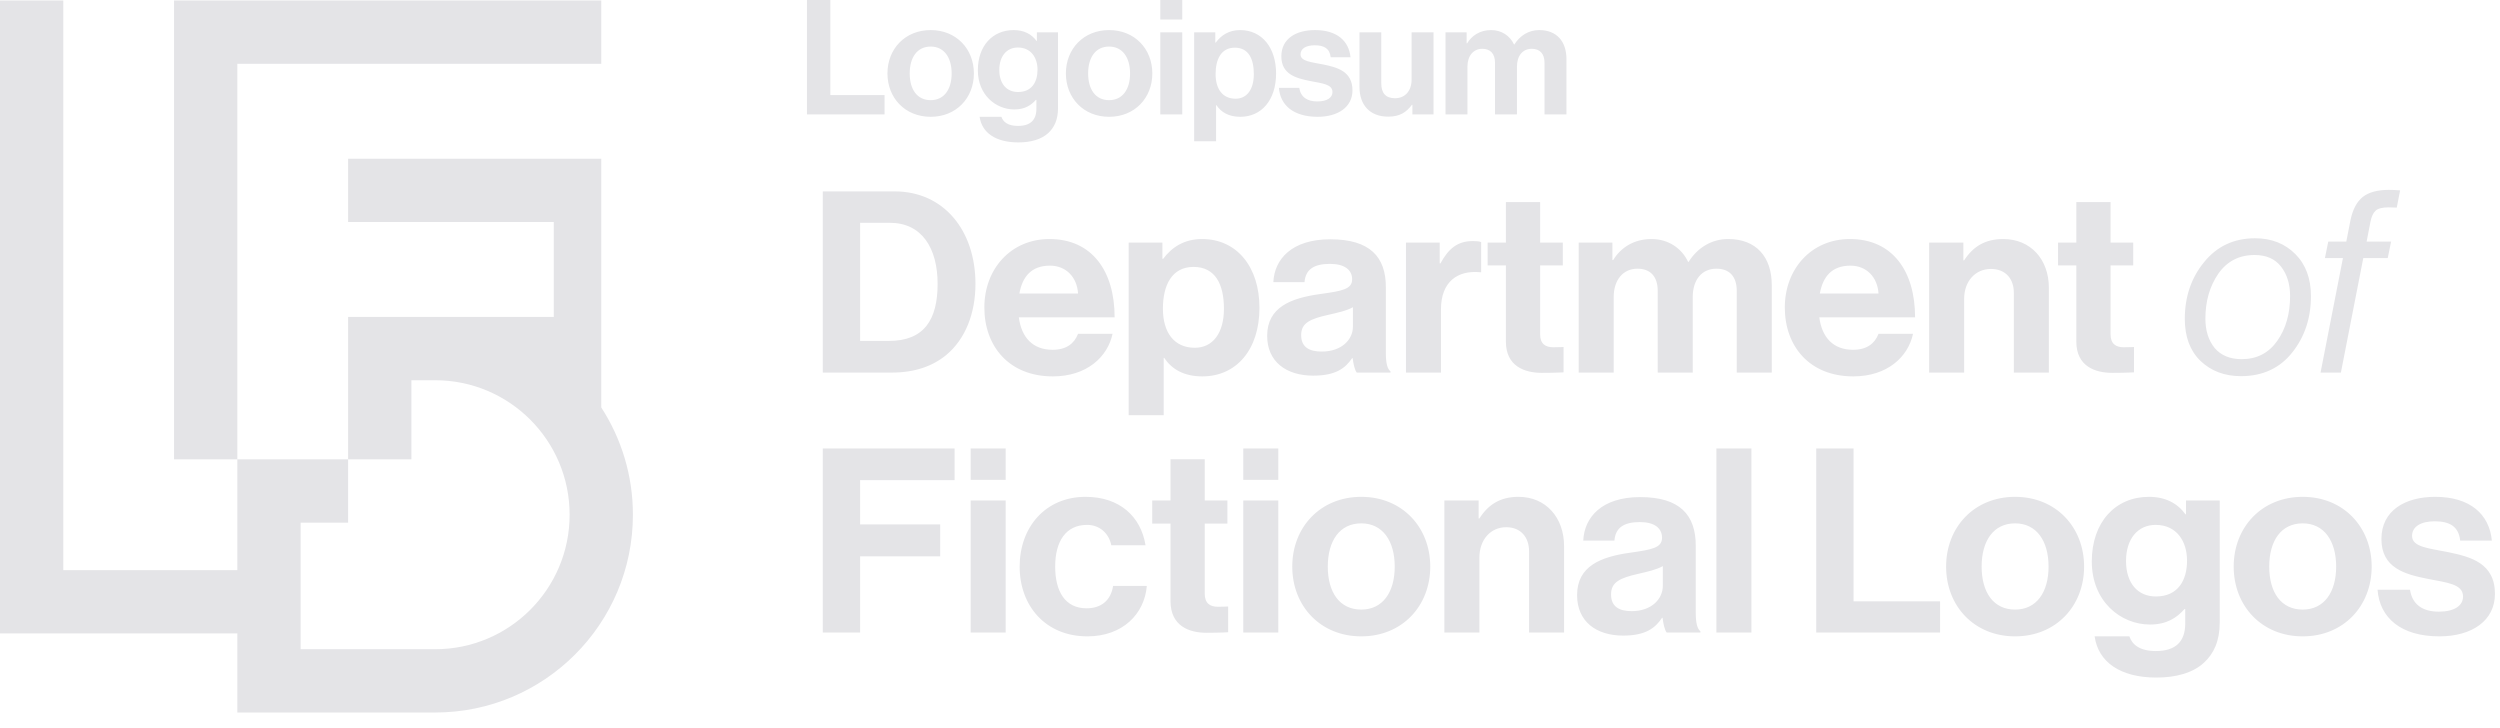
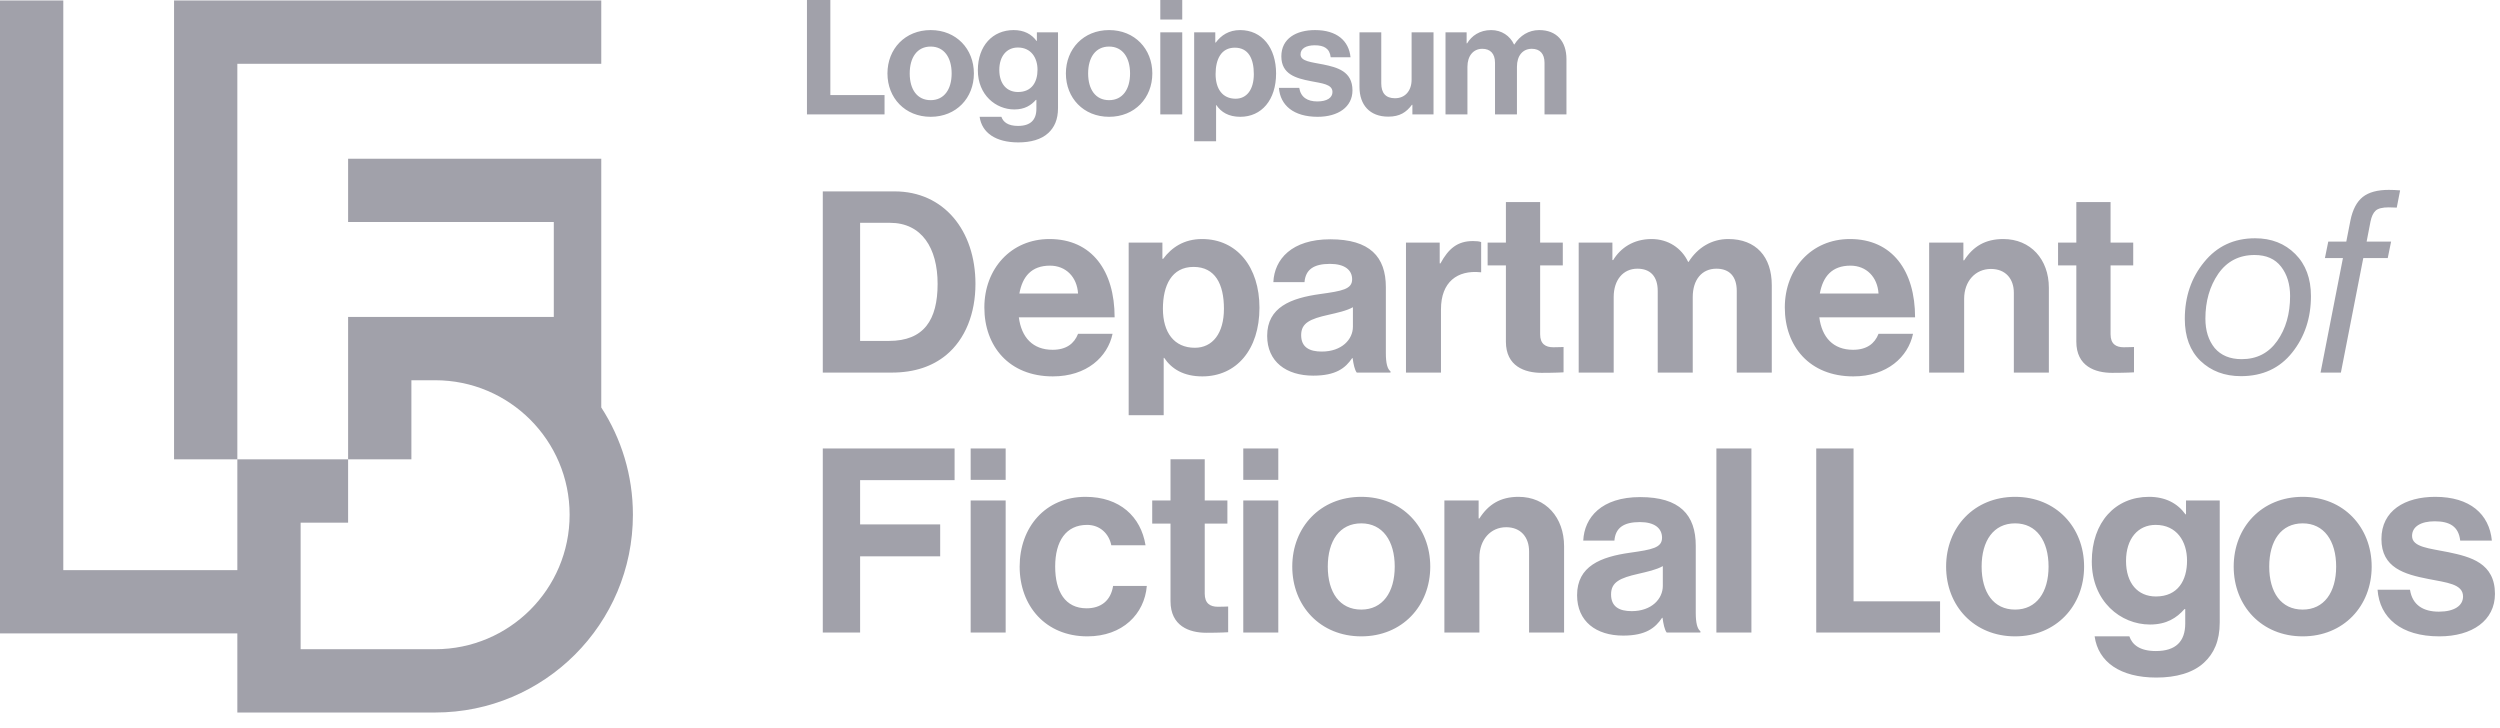
<svg xmlns="http://www.w3.org/2000/svg" width="158" height="46" viewBox="0 0 158 46" fill="none">
-   <path d="M51 7.23H55.903V6.007H52.478V0H51V7.23ZM64.359 9C65.133 9 65.806 8.818 66.244 8.413C66.631 8.06 66.866 7.564 66.866 6.836V2.043H65.531V2.589H65.51C65.194 2.154 64.715 1.901 64.063 1.901C62.738 1.901 61.8 2.892 61.8 4.439C61.8 6.007 62.942 6.917 64.104 6.917C64.766 6.917 65.164 6.654 65.469 6.31H65.5V6.876C65.5 7.584 65.123 7.958 64.338 7.958C63.696 7.958 63.4 7.706 63.288 7.382H61.912C62.055 8.393 62.931 9 64.359 9ZM64.338 5.815C63.625 5.815 63.156 5.299 63.156 4.419C63.156 3.549 63.625 3.003 64.328 3.003C65.164 3.003 65.571 3.651 65.571 4.409C65.571 5.177 65.215 5.815 64.338 5.815ZM73.331 1.234H74.718V0H73.331V1.234ZM73.331 7.23H74.718V2.043H73.331V7.23ZM83.274 7.382C84.579 7.382 85.476 6.755 85.476 5.713C85.476 4.5 84.507 4.257 83.631 4.075C82.887 3.924 82.194 3.883 82.194 3.438C82.194 3.064 82.55 2.862 83.091 2.862C83.682 2.862 84.038 3.064 84.1 3.62H85.353C85.251 2.579 84.487 1.901 83.111 1.901C81.918 1.901 80.981 2.437 80.981 3.559C80.981 4.692 81.898 4.945 82.836 5.127C83.549 5.269 84.212 5.319 84.212 5.815C84.212 6.179 83.865 6.411 83.254 6.411C82.632 6.411 82.204 6.148 82.112 5.552H80.828C80.909 6.654 81.755 7.382 83.274 7.382ZM91.356 7.23H92.742V4.217C92.742 3.529 93.119 3.084 93.679 3.084C94.189 3.084 94.485 3.388 94.485 3.974V7.23H95.871V4.217C95.871 3.529 96.228 3.084 96.809 3.084C97.318 3.084 97.614 3.388 97.614 3.974V7.23H99V3.742C99 2.609 98.378 1.901 97.277 1.901C96.615 1.901 96.064 2.245 95.708 2.811H95.687C95.433 2.265 94.903 1.901 94.24 1.901C93.516 1.901 93.007 2.265 92.721 2.74H92.691V2.043H91.356V7.23ZM90.599 7.23V2.043H89.213V5.036C89.213 5.724 88.815 6.209 88.163 6.209C87.572 6.209 87.296 5.875 87.296 5.269V2.043H85.92V5.501C85.92 6.634 86.573 7.372 87.735 7.372C88.469 7.372 88.876 7.099 89.233 6.624H89.263V7.23H90.599ZM75.471 8.929H76.857V6.644H76.877C77.173 7.089 77.652 7.382 78.386 7.382C79.731 7.382 80.649 6.32 80.649 4.642C80.649 3.024 79.762 1.901 78.376 1.901C77.662 1.901 77.173 2.235 76.837 2.69H76.806V2.043H75.471V8.929ZM78.09 6.239C77.265 6.239 76.826 5.622 76.826 4.682C76.826 3.752 77.173 3.013 78.04 3.013C78.896 3.013 79.242 3.701 79.242 4.682C79.242 5.663 78.794 6.239 78.09 6.239ZM70.095 7.382C71.716 7.382 72.827 6.189 72.827 4.642C72.827 3.094 71.716 1.901 70.095 1.901C68.475 1.901 67.364 3.094 67.364 4.642C67.364 6.189 68.475 7.382 70.095 7.382ZM70.095 6.33C69.239 6.33 68.77 5.653 68.77 4.642C68.77 3.63 69.239 2.943 70.095 2.943C70.941 2.943 71.42 3.63 71.42 4.642C71.42 5.653 70.941 6.33 70.095 6.33ZM58.819 7.382C60.44 7.382 61.55 6.189 61.55 4.642C61.55 3.094 60.44 1.901 58.819 1.901C57.198 1.901 56.087 3.094 56.087 4.642C56.087 6.189 57.198 7.382 58.819 7.382ZM58.819 6.33C57.963 6.33 57.494 5.653 57.494 4.642C57.494 3.63 57.963 2.943 58.819 2.943C59.665 2.943 60.144 3.63 60.144 4.642C60.144 5.653 59.665 6.33 58.819 6.33Z" fill="#e4e4e7" />
-   <path d="M52 39.974H54.359V35.159H59.419V33.141H54.359V30.343H60.33V28.342H52V39.974ZM68.721 40.218C70.95 40.218 72.333 38.803 72.479 37.029H70.348C70.201 37.973 69.567 38.445 68.672 38.445C67.322 38.445 66.687 37.387 66.687 35.809C66.687 34.199 67.37 33.173 68.704 33.173C69.518 33.173 70.087 33.727 70.234 34.459H72.398C72.105 32.653 70.771 31.4 68.607 31.4C66.069 31.4 64.442 33.32 64.442 35.809C64.442 38.298 66.085 40.218 68.721 40.218ZM78.575 30.326H80.788V28.342H78.575V30.326ZM78.575 39.974H80.788V31.628H78.575V39.974ZM93.449 31.628H91.285V39.974H93.498V35.24C93.498 34.101 94.213 33.32 95.19 33.32C96.117 33.32 96.638 33.955 96.638 34.849V39.974H98.85V34.524C98.85 32.702 97.695 31.4 95.971 31.4C94.832 31.4 94.067 31.872 93.498 32.767H93.449V31.628ZM108.476 39.974H110.689V28.342H108.476V39.974ZM127.354 40.218C129.941 40.218 131.715 38.298 131.715 35.809C131.715 33.32 129.941 31.4 127.354 31.4C124.767 31.4 122.994 33.32 122.994 35.809C122.994 38.298 124.767 40.218 127.354 40.218ZM127.354 38.526C125.988 38.526 125.239 37.436 125.239 35.809C125.239 34.182 125.988 33.076 127.354 33.076C128.705 33.076 129.469 34.182 129.469 35.809C129.469 37.436 128.705 38.526 127.354 38.526ZM145.53 40.218C148.117 40.218 149.89 38.298 149.89 35.809C149.89 33.32 148.117 31.4 145.53 31.4C142.943 31.4 141.169 33.32 141.169 35.809C141.169 38.298 142.943 40.218 145.53 40.218ZM145.53 38.526C144.163 38.526 143.415 37.436 143.415 35.809C143.415 34.182 144.163 33.076 145.53 33.076C146.88 33.076 147.645 34.182 147.645 35.809C147.645 37.436 146.88 38.526 145.53 38.526ZM52 23.548H56.344C57.809 23.548 58.931 23.148 59.794 22.443C61.014 21.434 61.649 19.8 61.649 17.942C61.649 14.563 59.647 12.096 56.54 12.096H52V23.548ZM54.359 21.546V14.082H56.247C58.248 14.082 59.257 15.668 59.257 17.942C59.257 20.217 58.395 21.546 56.182 21.546H54.359ZM71.332 26.239H73.545V22.619H73.578C74.05 23.324 74.814 23.788 75.986 23.788C78.134 23.788 79.598 22.107 79.598 19.448C79.598 16.885 78.182 15.107 75.97 15.107C74.831 15.107 74.05 15.636 73.513 16.357H73.464V15.332H71.332V26.239ZM75.514 21.979C74.196 21.979 73.496 21.002 73.496 19.512C73.496 18.038 74.05 16.869 75.433 16.869C76.799 16.869 77.353 17.958 77.353 19.512C77.353 21.066 76.637 21.979 75.514 21.979ZM90.989 15.332H88.858V23.548H91.07V19.544C91.07 17.814 92.112 17.061 93.56 17.206H93.609V15.299C93.478 15.251 93.332 15.235 93.088 15.235C92.112 15.235 91.542 15.716 91.038 16.645H90.989V15.332ZM99.773 23.548H101.985V18.775C101.985 17.686 102.587 16.981 103.482 16.981C104.296 16.981 104.768 17.462 104.768 18.391V23.548H106.981V18.775C106.981 17.686 107.55 16.981 108.478 16.981C109.291 16.981 109.763 17.462 109.763 18.391V23.548H111.976V18.022C111.976 16.228 110.983 15.107 109.226 15.107C108.168 15.107 107.29 15.652 106.72 16.549H106.688C106.281 15.684 105.435 15.107 104.377 15.107C103.222 15.107 102.408 15.684 101.953 16.437H101.904V15.332H99.773V23.548ZM124.086 15.332H121.922V23.548H124.134V18.887C124.134 17.766 124.85 16.997 125.827 16.997C126.754 16.997 127.275 17.622 127.275 18.503V23.548H129.488V18.183C129.488 16.389 128.332 15.107 126.608 15.107C125.469 15.107 124.704 15.572 124.134 16.453H124.086V15.332ZM141.627 23.773C142.994 23.773 144.073 23.276 144.865 22.283C145.657 21.29 146.052 20.099 146.052 18.711C146.052 17.601 145.722 16.714 145.06 16.052C144.398 15.39 143.552 15.059 142.522 15.059C141.187 15.059 140.114 15.561 139.3 16.565C138.486 17.558 138.08 18.754 138.08 20.153C138.08 21.285 138.41 22.171 139.072 22.811C139.745 23.452 140.596 23.773 141.627 23.773ZM139.381 20.137C139.381 19.037 139.653 18.092 140.195 17.302C140.748 16.511 141.513 16.116 142.489 16.116C143.227 16.116 143.785 16.362 144.165 16.853C144.545 17.344 144.734 17.964 144.734 18.711C144.734 19.832 144.463 20.777 143.921 21.546C143.378 22.315 142.63 22.699 141.675 22.699C140.938 22.699 140.368 22.464 139.967 21.995C139.577 21.514 139.381 20.895 139.381 20.137ZM146.935 16.309H148.074L146.706 23.306L146.659 23.548H147.944L149.312 16.551L149.36 16.309H150.906L151.117 15.268H149.571L149.815 14.002C149.88 13.682 149.989 13.452 150.141 13.313C150.293 13.175 150.569 13.105 150.971 13.105C151.155 13.105 151.323 13.111 151.475 13.121L151.687 12.032C151.448 12.011 151.209 12 150.971 12C150.255 12 149.707 12.149 149.327 12.448C148.948 12.748 148.687 13.244 148.546 13.938L148.286 15.268H147.147L146.935 16.309ZM130.069 16.773H131.224V21.594C131.224 23.148 132.412 23.564 133.486 23.564C134.364 23.564 134.869 23.532 134.869 23.532V21.931C134.869 21.931 134.495 21.947 134.218 21.947C133.73 21.947 133.388 21.738 133.388 21.13V16.773H134.82V15.332H133.388V12.769H131.224V15.332H130.069V16.773ZM117.128 23.788C119.276 23.788 120.594 22.555 120.903 21.098H118.723C118.479 21.722 117.974 22.107 117.112 22.107C115.859 22.107 115.143 21.322 114.98 20.057H121.033C121.033 17.125 119.601 15.107 116.916 15.107C114.476 15.107 112.8 16.997 112.8 19.432C112.8 21.883 114.362 23.788 117.128 23.788ZM116.949 16.789C117.958 16.789 118.658 17.51 118.723 18.551H115.013C115.208 17.478 115.777 16.789 116.949 16.789ZM94.018 16.773H95.173V21.594C95.173 23.148 96.361 23.564 97.434 23.564C98.313 23.564 98.817 23.532 98.817 23.532V21.931C98.817 21.931 98.443 21.947 98.167 21.947C97.679 21.947 97.337 21.738 97.337 21.13V16.773H98.769V15.332H97.337V12.769H95.173V15.332H94.018V16.773ZM85.748 23.548H87.879V23.468C87.684 23.324 87.586 22.956 87.586 22.331V18.151C87.586 16.229 86.578 15.123 84.072 15.123C81.631 15.123 80.541 16.389 80.476 17.83H82.445C82.51 17.045 83.014 16.677 84.055 16.677C84.983 16.677 85.455 17.061 85.455 17.654C85.455 18.279 84.82 18.391 83.437 18.583C81.582 18.839 80.085 19.416 80.085 21.226C80.085 22.86 81.29 23.741 82.998 23.741C84.43 23.741 85.032 23.26 85.455 22.635H85.487C85.536 23.004 85.618 23.388 85.748 23.548ZM83.535 22.219C82.754 22.219 82.233 21.947 82.233 21.178C82.233 20.409 82.803 20.153 83.958 19.896C84.511 19.768 85.113 19.64 85.504 19.416V20.649C85.504 21.45 84.804 22.219 83.535 22.219ZM66.539 23.788C68.686 23.788 70.004 22.555 70.314 21.098H68.133C67.889 21.722 67.385 22.107 66.522 22.107C65.27 22.107 64.554 21.322 64.391 20.057H70.444C70.444 17.125 69.012 15.107 66.327 15.107C63.887 15.107 62.211 16.997 62.211 19.432C62.211 21.883 63.773 23.788 66.539 23.788ZM66.36 16.789C67.369 16.789 68.068 17.51 68.133 18.551H64.424C64.619 17.478 65.188 16.789 66.36 16.789ZM154.167 40.218C156.25 40.218 157.681 39.21 157.681 37.534C157.681 35.581 156.136 35.191 154.737 34.898C153.549 34.654 152.442 34.589 152.442 33.873C152.442 33.271 153.012 32.946 153.874 32.946C154.818 32.946 155.387 33.271 155.485 34.166H157.486C157.323 32.49 156.103 31.4 153.907 31.4C152.003 31.4 150.506 32.262 150.506 34.068C150.506 35.891 151.971 36.297 153.467 36.59C154.606 36.818 155.664 36.899 155.664 37.697C155.664 38.282 155.111 38.657 154.135 38.657C153.142 38.657 152.459 38.233 152.312 37.273H150.262C150.392 39.047 151.743 40.218 154.167 40.218ZM136.285 42.822C137.521 42.822 138.595 42.529 139.295 41.878C139.913 41.308 140.287 40.511 140.287 39.34V31.628H138.156V32.507H138.123C137.619 31.807 136.854 31.4 135.813 31.4C133.698 31.4 132.201 32.995 132.201 35.484C132.201 38.006 134.023 39.47 135.878 39.47C136.935 39.47 137.57 39.047 138.058 38.494H138.107V39.405C138.107 40.544 137.505 41.146 136.252 41.146C135.227 41.146 134.755 40.739 134.576 40.218H132.38C132.608 41.845 134.007 42.822 136.285 42.822ZM136.252 37.697C135.113 37.697 134.365 36.867 134.365 35.451C134.365 34.052 135.113 33.173 136.236 33.173C137.57 33.173 138.221 34.215 138.221 35.435C138.221 36.672 137.651 37.697 136.252 37.697ZM114.786 39.974H122.612V38.006H117.145V28.342H114.786V39.974ZM105.334 39.974H107.465V39.893C107.27 39.746 107.172 39.372 107.172 38.738V34.491C107.172 32.539 106.164 31.416 103.658 31.416C101.218 31.416 100.127 32.702 100.062 34.166H102.031C102.096 33.369 102.6 32.995 103.642 32.995C104.569 32.995 105.041 33.385 105.041 33.987C105.041 34.622 104.406 34.735 103.023 34.931C101.169 35.191 99.672 35.777 99.672 37.615C99.672 39.275 100.876 40.17 102.584 40.17C104.016 40.17 104.618 39.681 105.041 39.047H105.073C105.122 39.421 105.204 39.812 105.334 39.974ZM103.121 38.624C102.34 38.624 101.819 38.347 101.819 37.566C101.819 36.785 102.389 36.525 103.544 36.265C104.097 36.135 104.699 36.005 105.09 35.777V37.029C105.09 37.843 104.39 38.624 103.121 38.624ZM86.032 40.218C88.618 40.218 90.392 38.298 90.392 35.809C90.392 33.32 88.618 31.4 86.032 31.4C83.445 31.4 81.671 33.32 81.671 35.809C81.671 38.298 83.445 40.218 86.032 40.218ZM86.032 38.526C84.665 38.526 83.916 37.436 83.916 35.809C83.916 34.182 84.665 33.076 86.032 33.076C87.382 33.076 88.147 34.182 88.147 35.809C88.147 37.436 87.382 38.526 86.032 38.526ZM72.82 33.092H73.976V37.989C73.976 39.568 75.163 39.991 76.237 39.991C77.116 39.991 77.62 39.958 77.62 39.958V38.331C77.62 38.331 77.246 38.347 76.969 38.347C76.481 38.347 76.139 38.136 76.139 37.518V33.092H77.571V31.628H76.139V29.025H73.976V31.628H72.82V33.092ZM61.346 39.974H63.558V31.628H61.346V39.974ZM61.346 30.326H63.558V28.342H61.346V30.326Z" fill="#e4e4e7" />
-   <path d="M15 29.031V36.031H4V0.031H0V40.031H15V45.031H27.5C34.404 45.031 40 39.435 40 32.531C40 30.032 39.264 27.705 38 25.752V10.031H22V14.031H35V20.031H22V29.031H26V24.031H27.5C32.194 24.031 36 27.837 36 32.531C36 37.225 32.194 41.031 27.5 41.031H19V33.031H22V29.031H15V4.031H38V0.031H11V29.031H15Z" fill="#e4e4e7" />
+   <path d="M51 7.23H55.903V6.007H52.478V0H51V7.23ZM64.359 9C65.133 9 65.806 8.818 66.244 8.413C66.631 8.06 66.866 7.564 66.866 6.836V2.043H65.531V2.589H65.51C65.194 2.154 64.715 1.901 64.063 1.901C62.738 1.901 61.8 2.892 61.8 4.439C61.8 6.007 62.942 6.917 64.104 6.917C64.766 6.917 65.164 6.654 65.469 6.31H65.5V6.876C65.5 7.584 65.123 7.958 64.338 7.958C63.696 7.958 63.4 7.706 63.288 7.382H61.912C62.055 8.393 62.931 9 64.359 9ZM64.338 5.815C63.625 5.815 63.156 5.299 63.156 4.419C63.156 3.549 63.625 3.003 64.328 3.003C65.164 3.003 65.571 3.651 65.571 4.409C65.571 5.177 65.215 5.815 64.338 5.815ZM73.331 1.234H74.718V0H73.331V1.234ZM73.331 7.23H74.718V2.043H73.331V7.23ZM83.274 7.382C84.579 7.382 85.476 6.755 85.476 5.713C85.476 4.5 84.507 4.257 83.631 4.075C82.887 3.924 82.194 3.883 82.194 3.438C82.194 3.064 82.55 2.862 83.091 2.862C83.682 2.862 84.038 3.064 84.1 3.62H85.353C85.251 2.579 84.487 1.901 83.111 1.901C81.918 1.901 80.981 2.437 80.981 3.559C80.981 4.692 81.898 4.945 82.836 5.127C83.549 5.269 84.212 5.319 84.212 5.815C84.212 6.179 83.865 6.411 83.254 6.411C82.632 6.411 82.204 6.148 82.112 5.552H80.828C80.909 6.654 81.755 7.382 83.274 7.382ZM91.356 7.23H92.742V4.217C92.742 3.529 93.119 3.084 93.679 3.084C94.189 3.084 94.485 3.388 94.485 3.974V7.23H95.871V4.217C95.871 3.529 96.228 3.084 96.809 3.084C97.318 3.084 97.614 3.388 97.614 3.974V7.23H99V3.742C99 2.609 98.378 1.901 97.277 1.901C96.615 1.901 96.064 2.245 95.708 2.811H95.687C95.433 2.265 94.903 1.901 94.24 1.901C93.516 1.901 93.007 2.265 92.721 2.74H92.691V2.043H91.356V7.23ZM90.599 7.23V2.043H89.213V5.036C89.213 5.724 88.815 6.209 88.163 6.209C87.572 6.209 87.296 5.875 87.296 5.269V2.043H85.92V5.501C85.92 6.634 86.573 7.372 87.735 7.372C88.469 7.372 88.876 7.099 89.233 6.624H89.263V7.23H90.599ZM75.471 8.929H76.857V6.644H76.877C77.173 7.089 77.652 7.382 78.386 7.382C79.731 7.382 80.649 6.32 80.649 4.642C80.649 3.024 79.762 1.901 78.376 1.901C77.662 1.901 77.173 2.235 76.837 2.69H76.806V2.043H75.471V8.929ZM78.09 6.239C77.265 6.239 76.826 5.622 76.826 4.682C76.826 3.752 77.173 3.013 78.04 3.013C78.896 3.013 79.242 3.701 79.242 4.682C79.242 5.663 78.794 6.239 78.09 6.239ZM70.095 7.382C71.716 7.382 72.827 6.189 72.827 4.642C72.827 3.094 71.716 1.901 70.095 1.901C68.475 1.901 67.364 3.094 67.364 4.642C67.364 6.189 68.475 7.382 70.095 7.382ZM70.095 6.33C69.239 6.33 68.77 5.653 68.77 4.642C68.77 3.63 69.239 2.943 70.095 2.943C70.941 2.943 71.42 3.63 71.42 4.642C71.42 5.653 70.941 6.33 70.095 6.33ZM58.819 7.382C60.44 7.382 61.55 6.189 61.55 4.642C61.55 3.094 60.44 1.901 58.819 1.901C57.198 1.901 56.087 3.094 56.087 4.642C56.087 6.189 57.198 7.382 58.819 7.382ZM58.819 6.33C57.963 6.33 57.494 5.653 57.494 4.642C57.494 3.63 57.963 2.943 58.819 2.943C59.665 2.943 60.144 3.63 60.144 4.642C60.144 5.653 59.665 6.33 58.819 6.33Z" fill="#a1a1aa" />
+   <path d="M52 39.974H54.359V35.159H59.419V33.141H54.359V30.343H60.33V28.342H52V39.974ZM68.721 40.218C70.95 40.218 72.333 38.803 72.479 37.029H70.348C70.201 37.973 69.567 38.445 68.672 38.445C67.322 38.445 66.687 37.387 66.687 35.809C66.687 34.199 67.37 33.173 68.704 33.173C69.518 33.173 70.087 33.727 70.234 34.459H72.398C72.105 32.653 70.771 31.4 68.607 31.4C66.069 31.4 64.442 33.32 64.442 35.809C64.442 38.298 66.085 40.218 68.721 40.218ZM78.575 30.326H80.788V28.342H78.575V30.326ZM78.575 39.974H80.788V31.628H78.575V39.974ZM93.449 31.628H91.285V39.974H93.498V35.24C93.498 34.101 94.213 33.32 95.19 33.32C96.117 33.32 96.638 33.955 96.638 34.849V39.974H98.85V34.524C98.85 32.702 97.695 31.4 95.971 31.4C94.832 31.4 94.067 31.872 93.498 32.767H93.449V31.628ZM108.476 39.974H110.689V28.342H108.476V39.974ZM127.354 40.218C129.941 40.218 131.715 38.298 131.715 35.809C131.715 33.32 129.941 31.4 127.354 31.4C124.767 31.4 122.994 33.32 122.994 35.809C122.994 38.298 124.767 40.218 127.354 40.218ZM127.354 38.526C125.988 38.526 125.239 37.436 125.239 35.809C125.239 34.182 125.988 33.076 127.354 33.076C128.705 33.076 129.469 34.182 129.469 35.809C129.469 37.436 128.705 38.526 127.354 38.526ZM145.53 40.218C148.117 40.218 149.89 38.298 149.89 35.809C149.89 33.32 148.117 31.4 145.53 31.4C142.943 31.4 141.169 33.32 141.169 35.809C141.169 38.298 142.943 40.218 145.53 40.218ZM145.53 38.526C144.163 38.526 143.415 37.436 143.415 35.809C143.415 34.182 144.163 33.076 145.53 33.076C146.88 33.076 147.645 34.182 147.645 35.809C147.645 37.436 146.88 38.526 145.53 38.526ZM52 23.548H56.344C57.809 23.548 58.931 23.148 59.794 22.443C61.014 21.434 61.649 19.8 61.649 17.942C61.649 14.563 59.647 12.096 56.54 12.096H52V23.548ZM54.359 21.546V14.082H56.247C58.248 14.082 59.257 15.668 59.257 17.942C59.257 20.217 58.395 21.546 56.182 21.546H54.359ZM71.332 26.239H73.545V22.619H73.578C74.05 23.324 74.814 23.788 75.986 23.788C78.134 23.788 79.598 22.107 79.598 19.448C79.598 16.885 78.182 15.107 75.97 15.107C74.831 15.107 74.05 15.636 73.513 16.357H73.464V15.332H71.332V26.239ZM75.514 21.979C74.196 21.979 73.496 21.002 73.496 19.512C73.496 18.038 74.05 16.869 75.433 16.869C76.799 16.869 77.353 17.958 77.353 19.512C77.353 21.066 76.637 21.979 75.514 21.979ZM90.989 15.332H88.858V23.548H91.07V19.544C91.07 17.814 92.112 17.061 93.56 17.206H93.609V15.299C93.478 15.251 93.332 15.235 93.088 15.235C92.112 15.235 91.542 15.716 91.038 16.645H90.989V15.332ZM99.773 23.548H101.985V18.775C101.985 17.686 102.587 16.981 103.482 16.981C104.296 16.981 104.768 17.462 104.768 18.391V23.548H106.981V18.775C106.981 17.686 107.55 16.981 108.478 16.981C109.291 16.981 109.763 17.462 109.763 18.391V23.548H111.976V18.022C111.976 16.228 110.983 15.107 109.226 15.107C108.168 15.107 107.29 15.652 106.72 16.549H106.688C106.281 15.684 105.435 15.107 104.377 15.107C103.222 15.107 102.408 15.684 101.953 16.437H101.904V15.332H99.773V23.548ZM124.086 15.332H121.922V23.548H124.134V18.887C124.134 17.766 124.85 16.997 125.827 16.997C126.754 16.997 127.275 17.622 127.275 18.503V23.548H129.488V18.183C129.488 16.389 128.332 15.107 126.608 15.107C125.469 15.107 124.704 15.572 124.134 16.453H124.086V15.332ZM141.627 23.773C142.994 23.773 144.073 23.276 144.865 22.283C145.657 21.29 146.052 20.099 146.052 18.711C146.052 17.601 145.722 16.714 145.06 16.052C144.398 15.39 143.552 15.059 142.522 15.059C141.187 15.059 140.114 15.561 139.3 16.565C138.486 17.558 138.08 18.754 138.08 20.153C138.08 21.285 138.41 22.171 139.072 22.811C139.745 23.452 140.596 23.773 141.627 23.773ZM139.381 20.137C139.381 19.037 139.653 18.092 140.195 17.302C140.748 16.511 141.513 16.116 142.489 16.116C143.227 16.116 143.785 16.362 144.165 16.853C144.545 17.344 144.734 17.964 144.734 18.711C144.734 19.832 144.463 20.777 143.921 21.546C143.378 22.315 142.63 22.699 141.675 22.699C140.938 22.699 140.368 22.464 139.967 21.995C139.577 21.514 139.381 20.895 139.381 20.137ZM146.935 16.309H148.074L146.706 23.306L146.659 23.548H147.944L149.312 16.551L149.36 16.309H150.906L151.117 15.268H149.571L149.815 14.002C149.88 13.682 149.989 13.452 150.141 13.313C150.293 13.175 150.569 13.105 150.971 13.105C151.155 13.105 151.323 13.111 151.475 13.121L151.687 12.032C151.448 12.011 151.209 12 150.971 12C150.255 12 149.707 12.149 149.327 12.448C148.948 12.748 148.687 13.244 148.546 13.938L148.286 15.268H147.147L146.935 16.309ZM130.069 16.773H131.224V21.594C131.224 23.148 132.412 23.564 133.486 23.564C134.364 23.564 134.869 23.532 134.869 23.532V21.931C134.869 21.931 134.495 21.947 134.218 21.947C133.73 21.947 133.388 21.738 133.388 21.13V16.773H134.82V15.332H133.388V12.769H131.224V15.332H130.069V16.773ZM117.128 23.788C119.276 23.788 120.594 22.555 120.903 21.098H118.723C118.479 21.722 117.974 22.107 117.112 22.107C115.859 22.107 115.143 21.322 114.98 20.057H121.033C121.033 17.125 119.601 15.107 116.916 15.107C114.476 15.107 112.8 16.997 112.8 19.432C112.8 21.883 114.362 23.788 117.128 23.788ZM116.949 16.789C117.958 16.789 118.658 17.51 118.723 18.551H115.013C115.208 17.478 115.777 16.789 116.949 16.789ZM94.018 16.773H95.173V21.594C95.173 23.148 96.361 23.564 97.434 23.564C98.313 23.564 98.817 23.532 98.817 23.532V21.931C98.817 21.931 98.443 21.947 98.167 21.947C97.679 21.947 97.337 21.738 97.337 21.13V16.773H98.769V15.332H97.337V12.769H95.173V15.332H94.018V16.773ZM85.748 23.548H87.879V23.468C87.684 23.324 87.586 22.956 87.586 22.331V18.151C87.586 16.229 86.578 15.123 84.072 15.123C81.631 15.123 80.541 16.389 80.476 17.83H82.445C82.51 17.045 83.014 16.677 84.055 16.677C84.983 16.677 85.455 17.061 85.455 17.654C85.455 18.279 84.82 18.391 83.437 18.583C81.582 18.839 80.085 19.416 80.085 21.226C80.085 22.86 81.29 23.741 82.998 23.741C84.43 23.741 85.032 23.26 85.455 22.635H85.487C85.536 23.004 85.618 23.388 85.748 23.548ZM83.535 22.219C82.754 22.219 82.233 21.947 82.233 21.178C82.233 20.409 82.803 20.153 83.958 19.896C84.511 19.768 85.113 19.64 85.504 19.416V20.649C85.504 21.45 84.804 22.219 83.535 22.219ZM66.539 23.788C68.686 23.788 70.004 22.555 70.314 21.098H68.133C67.889 21.722 67.385 22.107 66.522 22.107C65.27 22.107 64.554 21.322 64.391 20.057H70.444C70.444 17.125 69.012 15.107 66.327 15.107C63.887 15.107 62.211 16.997 62.211 19.432C62.211 21.883 63.773 23.788 66.539 23.788ZM66.36 16.789C67.369 16.789 68.068 17.51 68.133 18.551H64.424C64.619 17.478 65.188 16.789 66.36 16.789ZM154.167 40.218C156.25 40.218 157.681 39.21 157.681 37.534C157.681 35.581 156.136 35.191 154.737 34.898C153.549 34.654 152.442 34.589 152.442 33.873C152.442 33.271 153.012 32.946 153.874 32.946C154.818 32.946 155.387 33.271 155.485 34.166H157.486C157.323 32.49 156.103 31.4 153.907 31.4C152.003 31.4 150.506 32.262 150.506 34.068C150.506 35.891 151.971 36.297 153.467 36.59C154.606 36.818 155.664 36.899 155.664 37.697C155.664 38.282 155.111 38.657 154.135 38.657C153.142 38.657 152.459 38.233 152.312 37.273H150.262C150.392 39.047 151.743 40.218 154.167 40.218ZM136.285 42.822C137.521 42.822 138.595 42.529 139.295 41.878C139.913 41.308 140.287 40.511 140.287 39.34V31.628H138.156V32.507H138.123C137.619 31.807 136.854 31.4 135.813 31.4C133.698 31.4 132.201 32.995 132.201 35.484C132.201 38.006 134.023 39.47 135.878 39.47C136.935 39.47 137.57 39.047 138.058 38.494H138.107V39.405C138.107 40.544 137.505 41.146 136.252 41.146C135.227 41.146 134.755 40.739 134.576 40.218H132.38C132.608 41.845 134.007 42.822 136.285 42.822ZM136.252 37.697C135.113 37.697 134.365 36.867 134.365 35.451C134.365 34.052 135.113 33.173 136.236 33.173C137.57 33.173 138.221 34.215 138.221 35.435C138.221 36.672 137.651 37.697 136.252 37.697ZM114.786 39.974H122.612V38.006H117.145V28.342H114.786V39.974ZM105.334 39.974H107.465V39.893C107.27 39.746 107.172 39.372 107.172 38.738V34.491C107.172 32.539 106.164 31.416 103.658 31.416C101.218 31.416 100.127 32.702 100.062 34.166H102.031C102.096 33.369 102.6 32.995 103.642 32.995C104.569 32.995 105.041 33.385 105.041 33.987C105.041 34.622 104.406 34.735 103.023 34.931C101.169 35.191 99.672 35.777 99.672 37.615C99.672 39.275 100.876 40.17 102.584 40.17C104.016 40.17 104.618 39.681 105.041 39.047H105.073C105.122 39.421 105.204 39.812 105.334 39.974ZM103.121 38.624C102.34 38.624 101.819 38.347 101.819 37.566C101.819 36.785 102.389 36.525 103.544 36.265C104.097 36.135 104.699 36.005 105.09 35.777V37.029C105.09 37.843 104.39 38.624 103.121 38.624ZM86.032 40.218C88.618 40.218 90.392 38.298 90.392 35.809C90.392 33.32 88.618 31.4 86.032 31.4C83.445 31.4 81.671 33.32 81.671 35.809C81.671 38.298 83.445 40.218 86.032 40.218ZM86.032 38.526C84.665 38.526 83.916 37.436 83.916 35.809C83.916 34.182 84.665 33.076 86.032 33.076C87.382 33.076 88.147 34.182 88.147 35.809C88.147 37.436 87.382 38.526 86.032 38.526ZM72.82 33.092H73.976V37.989C73.976 39.568 75.163 39.991 76.237 39.991C77.116 39.991 77.62 39.958 77.62 39.958V38.331C77.62 38.331 77.246 38.347 76.969 38.347C76.481 38.347 76.139 38.136 76.139 37.518V33.092H77.571V31.628H76.139V29.025H73.976V31.628H72.82V33.092ZM61.346 39.974H63.558V31.628H61.346V39.974ZM61.346 30.326H63.558V28.342H61.346V30.326Z" fill="#a1a1aa" />
+   <path d="M15 29.031V36.031H4V0.031H0V40.031H15V45.031H27.5C34.404 45.031 40 39.435 40 32.531C40 30.032 39.264 27.705 38 25.752V10.031H22V14.031H35V20.031H22V29.031H26V24.031H27.5C32.194 24.031 36 27.837 36 32.531C36 37.225 32.194 41.031 27.5 41.031H19V33.031H22V29.031H15V4.031H38V0.031H11V29.031H15Z" fill="#a1a1aa" />
</svg>
